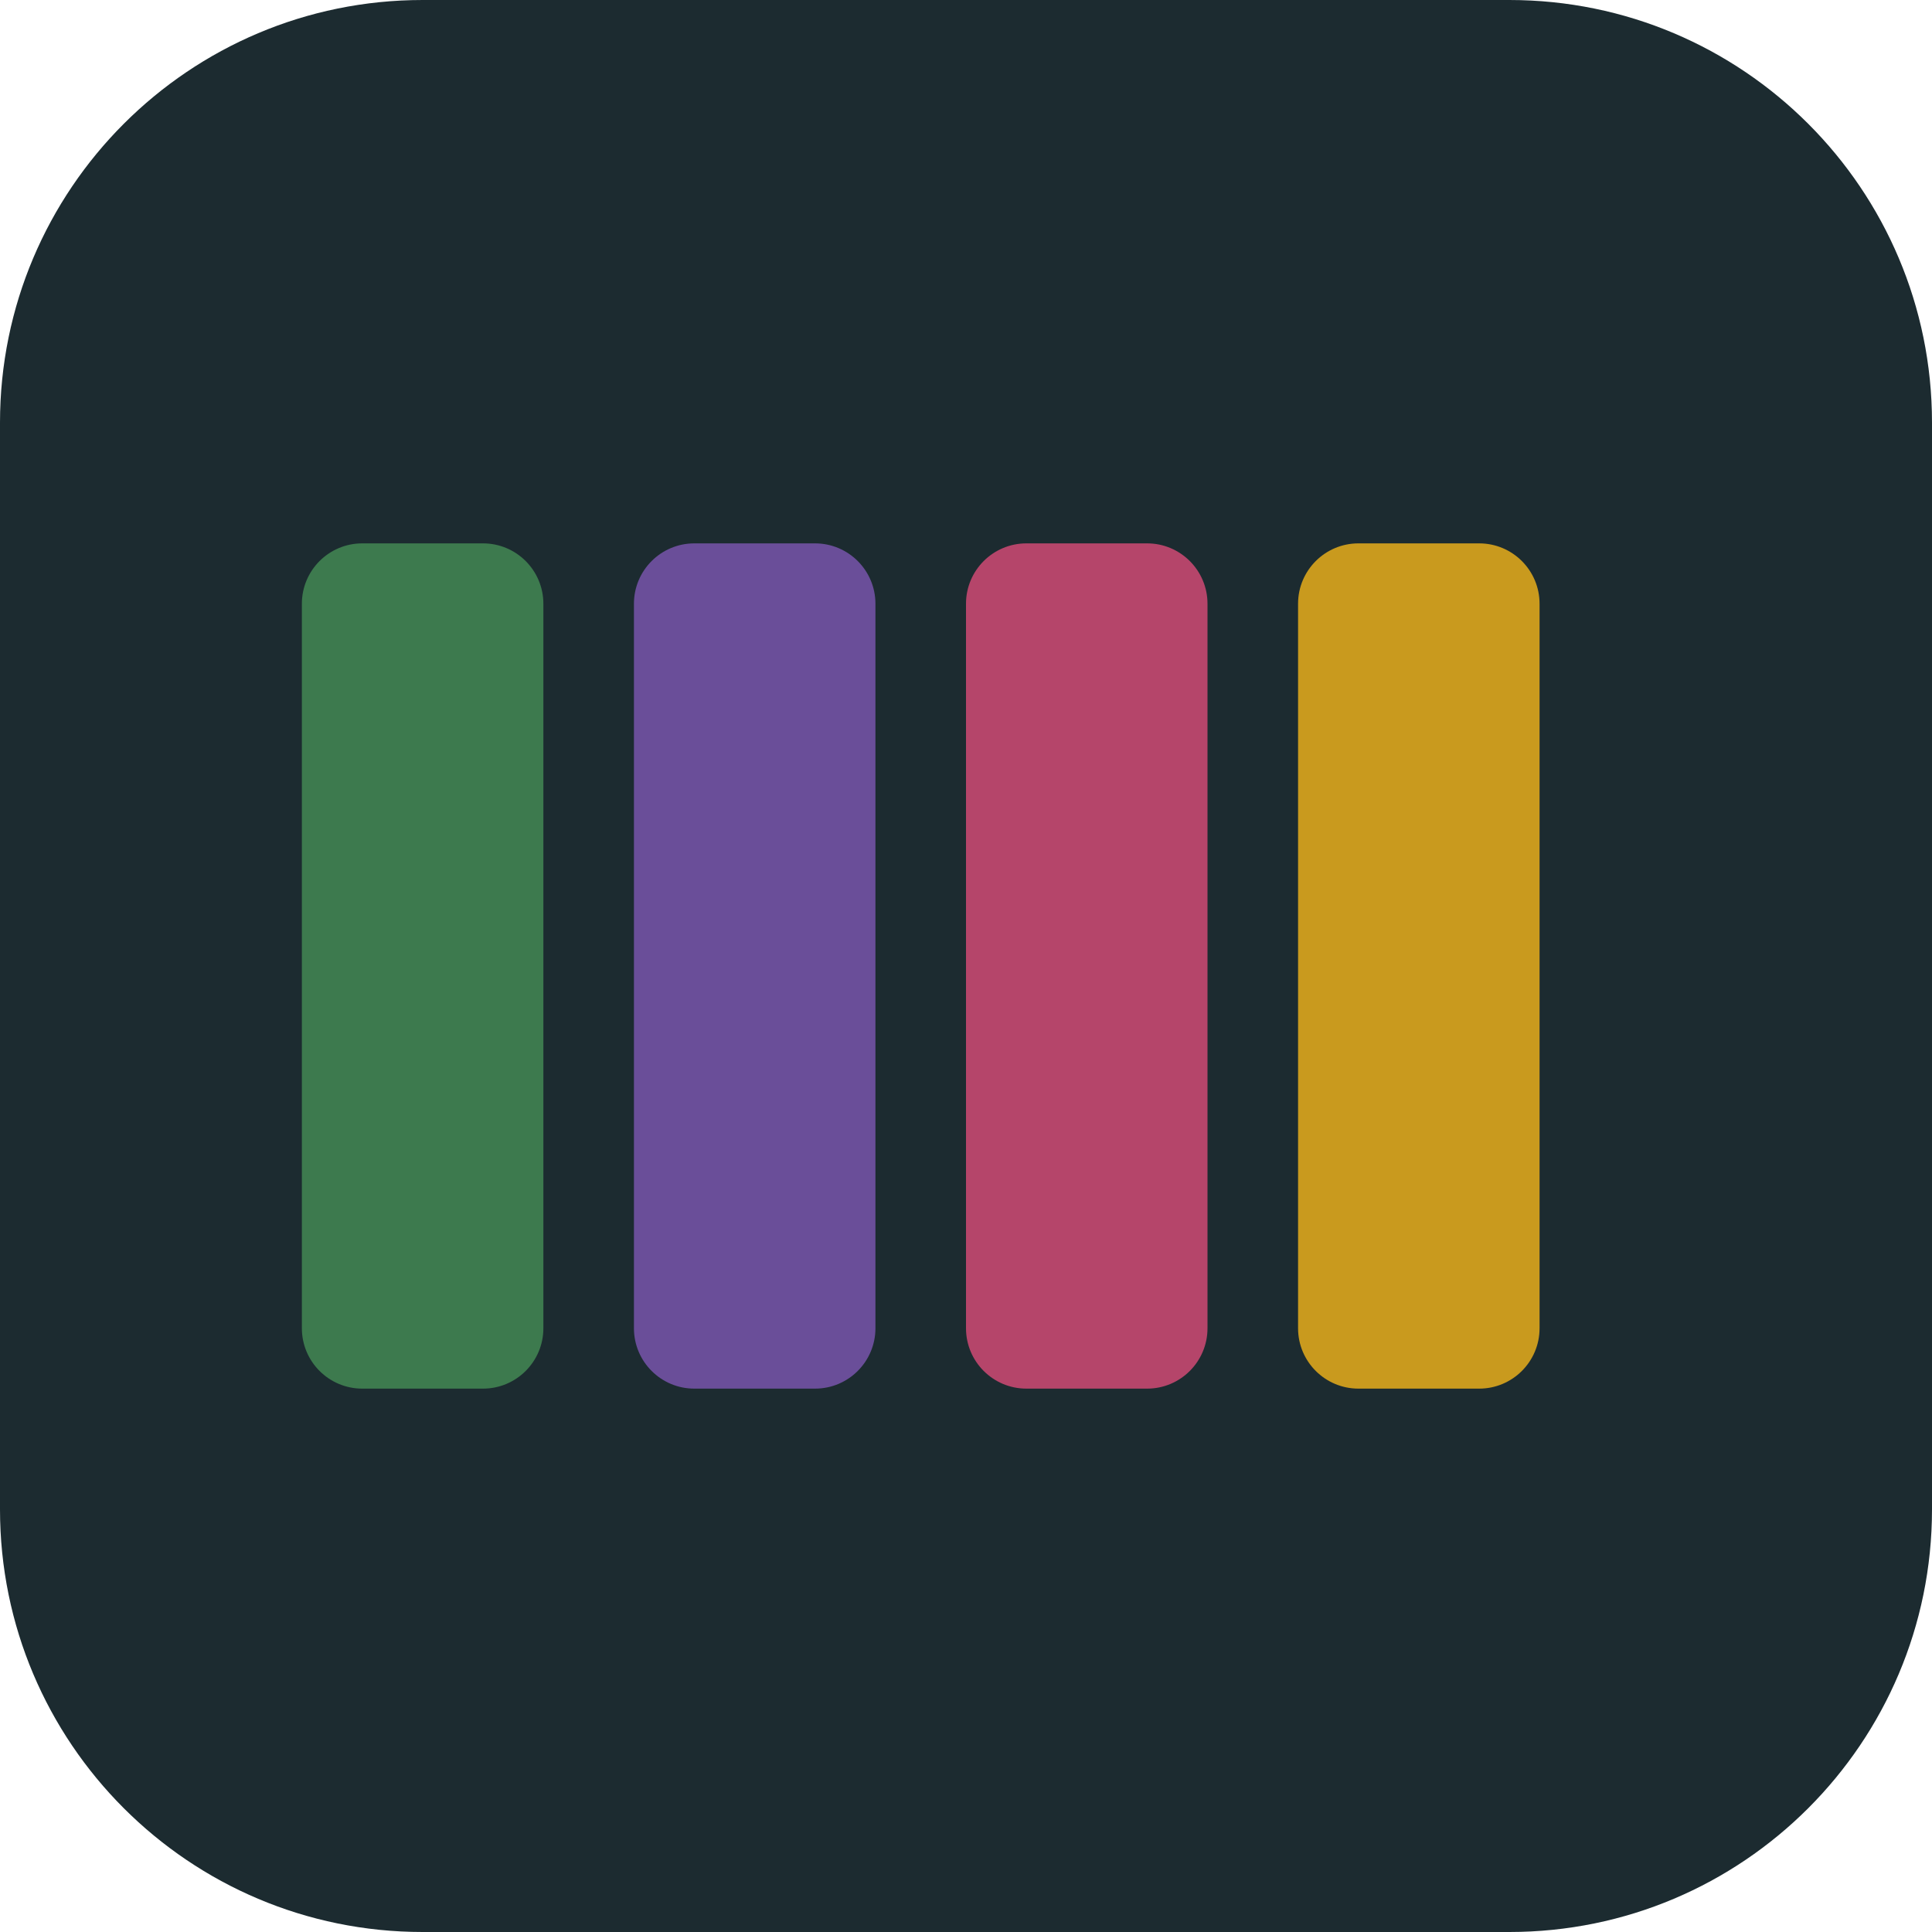
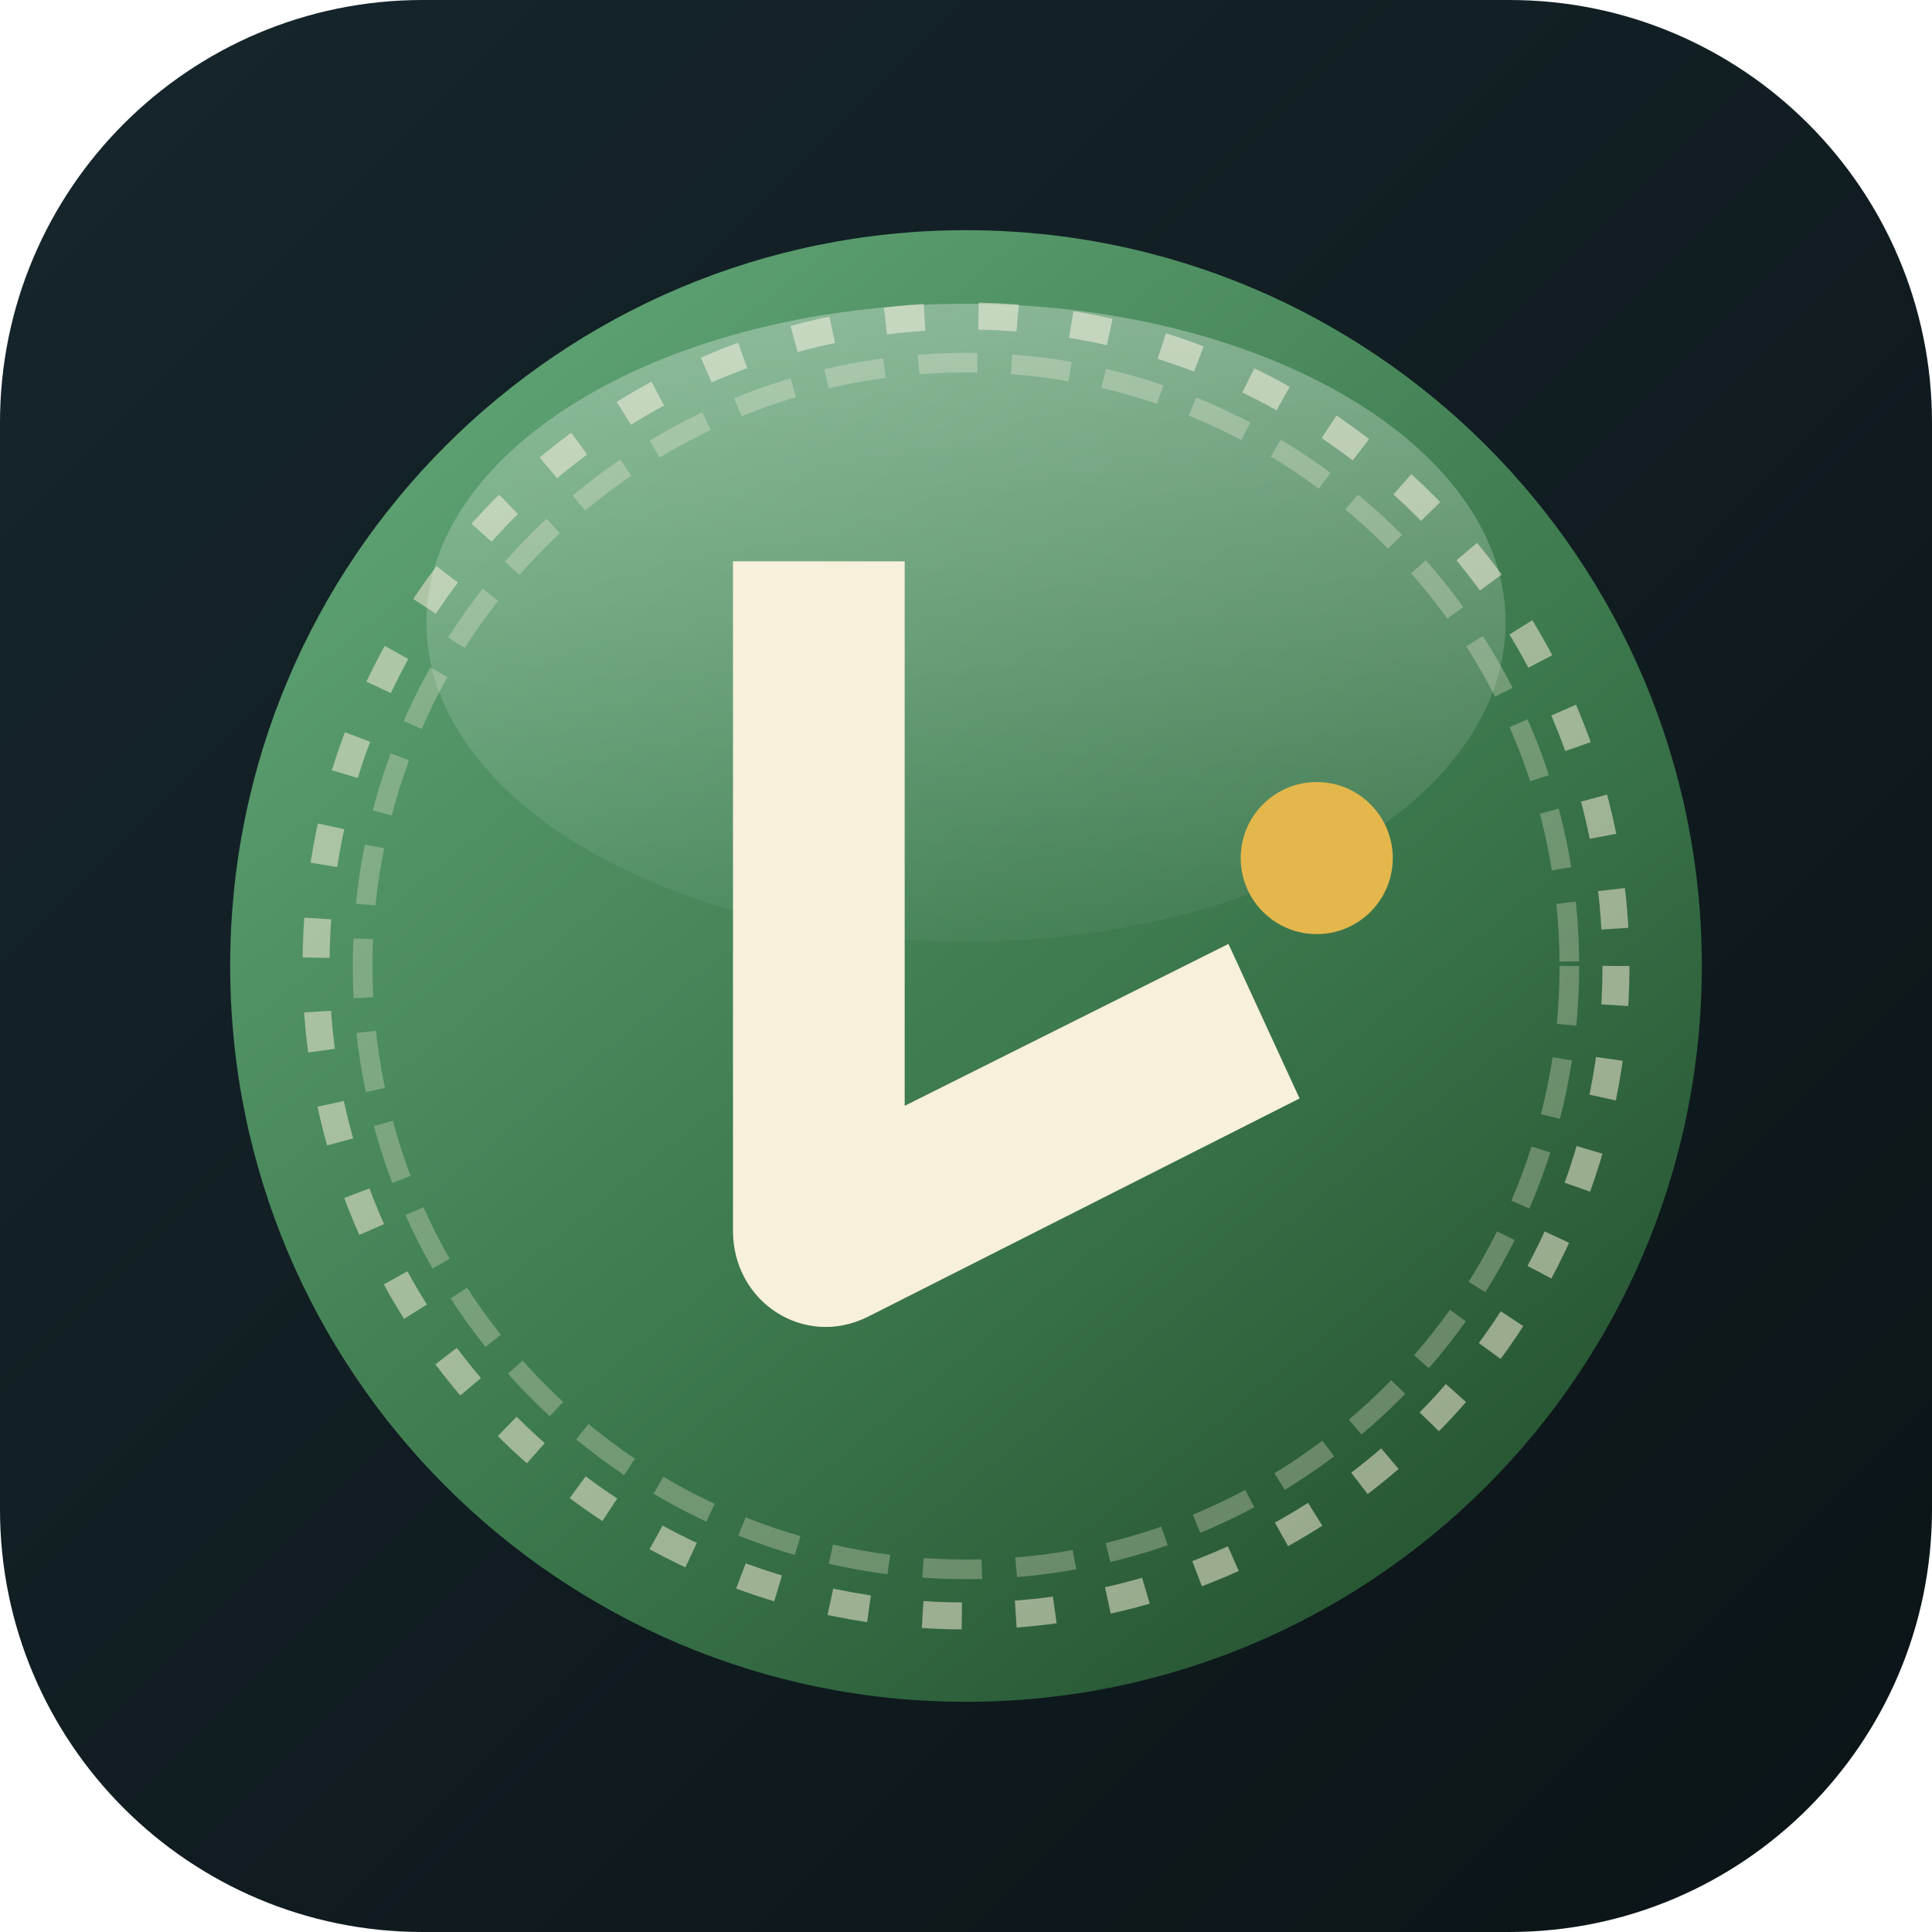
- <svg xmlns="http://www.w3.org/2000/svg" viewBox="0 0 32 32">
-   <rect width="32" height="32" rx="7" fill="#1C2B30" />
-   <rect x="5" y="9" width="4" height="14" rx="1" fill="#3D7A4E" />
-   <rect x="10.5" y="9" width="4" height="14" rx="1" fill="#6A4E99" />
-   <rect x="16" y="9" width="4" height="14" rx="1" fill="#B5456A" />
-   <rect x="21.5" y="9" width="4" height="14" rx="1" fill="#C99A1E" />
+ <svg xmlns="http://www.w3.org/2000/svg" viewBox="0 0 64 64">
+   <defs>
+     <linearGradient id="bg" x1="0" y1="0" x2="64" y2="64" gradientUnits="userSpaceOnUse">
+       <stop offset="0" stop-color="#16262C" />
+       <stop offset="1" stop-color="#0B1417" />
+     </linearGradient>
+     <linearGradient id="g" x1="10" y1="6" x2="54" y2="60" gradientUnits="userSpaceOnUse">
+       <stop offset="0" stop-color="#5FA374" />
+       <stop offset="0.55" stop-color="#3D7A4E" />
+       <stop offset="1" stop-color="#24502F" />
+     </linearGradient>
+     <linearGradient id="s" x1="32" y1="2" x2="32" y2="34" gradientUnits="userSpaceOnUse">
+       <stop offset="0" stop-color="#FFFFFF" stop-opacity="0.35" />
+       <stop offset="1" stop-color="#FFFFFF" stop-opacity="0" />
+     </linearGradient>
+   </defs>
+   <rect width="64" height="64" rx="14" fill="url(#bg)" />
+   <g transform="translate(6 6) scale(0.8125)">
+     <circle cx="32" cy="32" r="30" fill="url(#g)" />
+     <circle cx="32" cy="32" r="26.5" fill="none" stroke="#F3EBD3" stroke-opacity="0.55" stroke-width="1.1" stroke-dasharray="1.6 2.2" />
+     <circle cx="32" cy="32" r="24.6" fill="none" stroke="#F3EBD3" stroke-opacity="0.3" stroke-width="0.8" stroke-dasharray="2.4 1.4" />
+     <ellipse cx="32" cy="18" rx="22" ry="13" fill="url(#s)" />
+     <path d="M22.5 15.5h7v22.2l13.2-6.6 2.9 6.3-17.6 8.9c-2.6 1.3-5.5-.6-5.5-3.5V15.5z" fill="#F7F0DA" />
+     <circle cx="46.3" cy="27.6" r="3.1" fill="#E4B74C" />
+   </g>
</svg>
